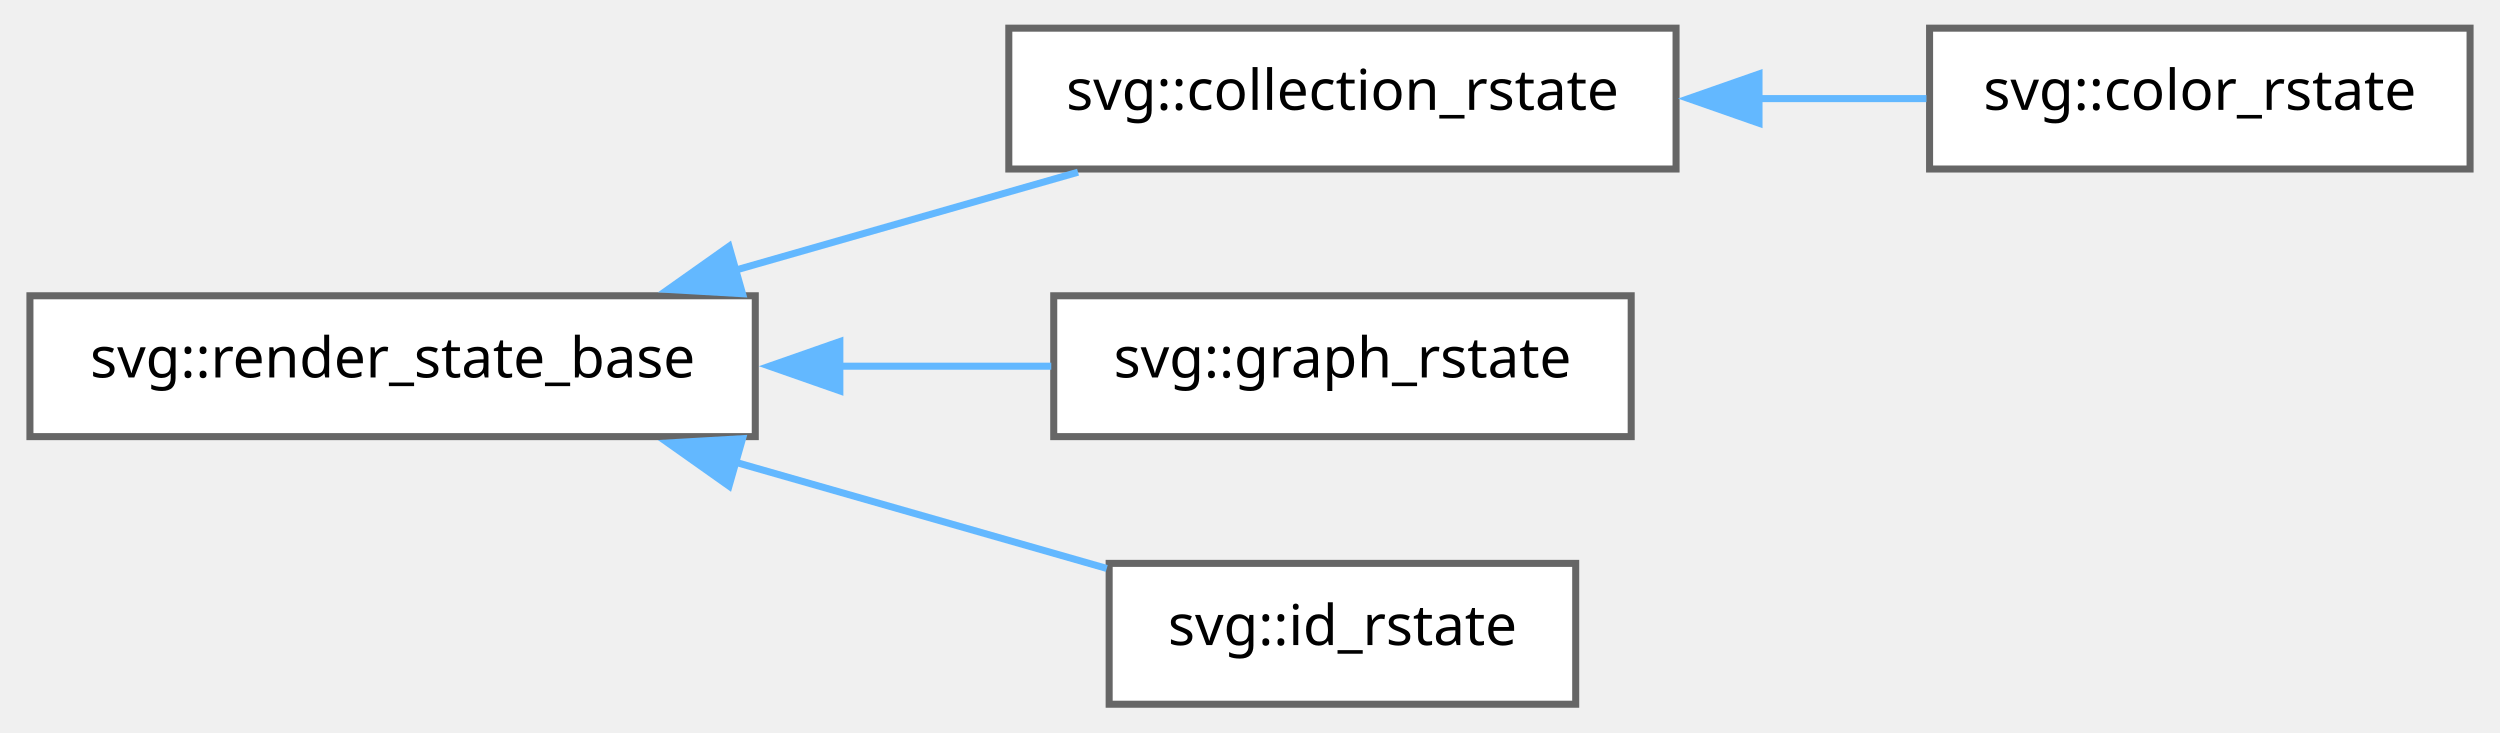
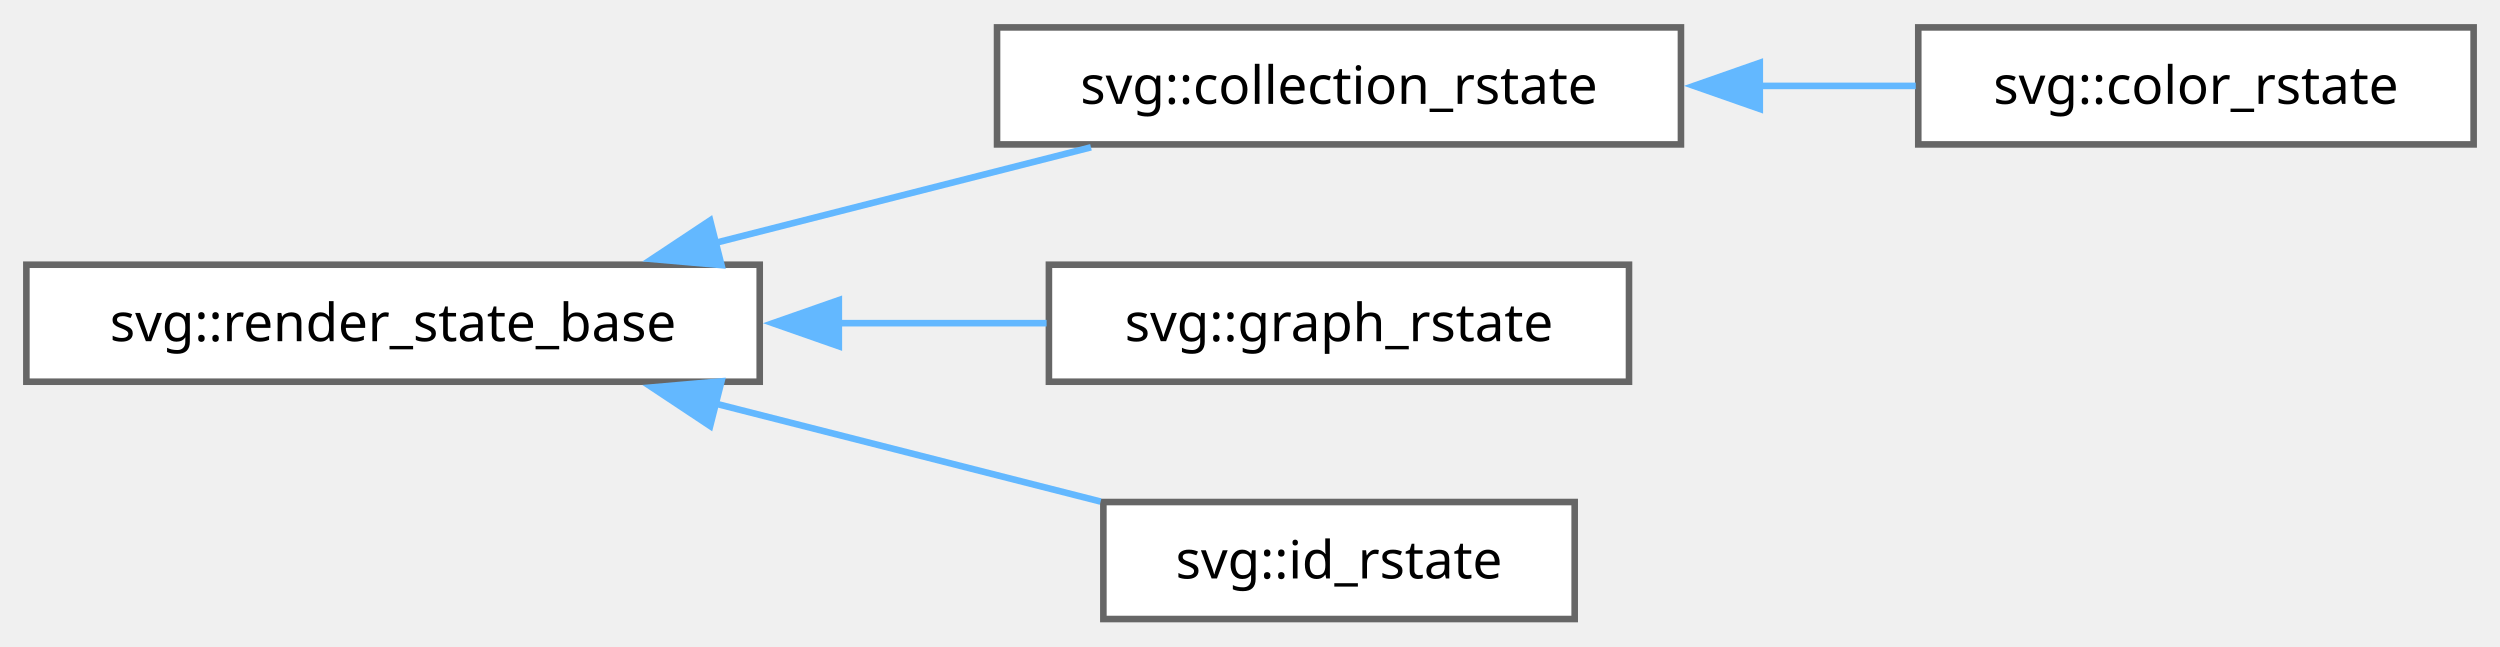
- <svg xmlns="http://www.w3.org/2000/svg" xmlns:xlink="http://www.w3.org/1999/xlink" width="355pt" height="104pt" viewBox="0.00 0.00 354.50 104.00">
-   <g id="graph0" class="graph" transform="scale(1 1) rotate(0) translate(4 100)">
+ <svg xmlns="http://www.w3.org/2000/svg" xmlns:xlink="http://www.w3.org/1999/xlink" width="379pt" height="98pt" viewBox="0.00 0.00 379.25 97.75">
+   <g id="graph0" class="graph" transform="scale(1 1) rotate(0) translate(4 93.75)">
    <g id="Node000000" class="node">
      <g id="a_Node000000">
        <a xlink:href="structsvg_1_1render__state__base.html" target="_top" xlink:title="Settings for glyph, graphic, chart, and collection object render.">
-           <polygon fill="white" stroke="#666666" points="103,-58 0,-58 0,-38 103,-38 103,-58" />
-           <text text-anchor="middle" x="51.5" y="-46.4" font-family="SourceSans" font-size="8.00">svg::render_state_base</text>
+           <polygon fill="white" stroke="#666666" points="111.25,-53.75 0,-53.75 0,-36 111.25,-36 111.25,-53.75" />
+           <text text-anchor="middle" x="55.62" y="-42.15" font-family="SourceSans" font-size="8.00">svg::render_state_base</text>
        </a>
      </g>
    </g>
    <g id="Node000001" class="node">
      <g id="a_Node000001">
        <a xlink:href="structsvg_1_1collection__rstate.html" target="_top" xlink:title="Collection derived states.">
-           <polygon fill="white" stroke="#666666" points="233.75,-96 139,-96 139,-76 233.75,-76 233.75,-96" />
-           <text text-anchor="middle" x="186.38" y="-84.4" font-family="SourceSans" font-size="8.00">svg::collection_rstate</text>
+           <polygon fill="white" stroke="#666666" points="251,-89.75 147.25,-89.75 147.25,-72 251,-72 251,-89.75" />
+           <text text-anchor="middle" x="199.12" y="-78.15" font-family="SourceSans" font-size="8.00">svg::collection_rstate</text>
        </a>
      </g>
    </g>
    <g id="edge25_Node000000_Node000001" class="edge">
      <g id="a_edge25_Node000000_Node000001">
        <a xlink:title=" ">
-           <path fill="none" stroke="#63b8ff" d="M99.98,-61.58C116.05,-66.18 133.74,-71.23 148.83,-75.55" />
-           <polygon fill="#63b8ff" stroke="#63b8ff" points="101.19,-58.29 90.62,-58.9 99.27,-65.02 101.19,-58.29" />
+           <path fill="none" stroke="#63b8ff" d="M104.39,-57.03C123.04,-61.77 144.08,-67.13 161.5,-71.56" />
+           <polygon fill="#63b8ff" stroke="#63b8ff" points="105.45,-53.69 94.9,-54.61 103.73,-60.47 105.45,-53.69" />
        </a>
      </g>
    </g>
    <g id="Node000003" class="node">
      <g id="a_Node000003">
        <a xlink:href="structsvg_1_1graph__rstate.html" target="_top" xlink:title="Per-graph constants, metadata, text.">
-           <polygon fill="white" stroke="#666666" points="227.38,-58 145.38,-58 145.38,-38 227.38,-38 227.38,-58" />
-           <text text-anchor="middle" x="186.38" y="-46.4" font-family="SourceSans" font-size="8.00">svg::graph_rstate</text>
+           <polygon fill="white" stroke="#666666" points="243.12,-53.75 155.12,-53.75 155.12,-36 243.12,-36 243.12,-53.75" />
+           <text text-anchor="middle" x="199.12" y="-42.15" font-family="SourceSans" font-size="8.00">svg::graph_rstate</text>
        </a>
      </g>
    </g>
    <g id="edge27_Node000000_Node000003" class="edge">
      <g id="a_edge27_Node000000_Node000003">
        <a xlink:title=" ">
-           <path fill="none" stroke="#63b8ff" d="M114.94,-48C125.17,-48 135.53,-48 145.03,-48" />
-           <polygon fill="#63b8ff" stroke="#63b8ff" points="115.01,-44.5 105.01,-48 115.01,-51.5 115.01,-44.5" />
+           <path fill="none" stroke="#63b8ff" d="M122.92,-44.88C133.73,-44.88 144.69,-44.88 154.77,-44.88" />
+           <polygon fill="#63b8ff" stroke="#63b8ff" points="123.25,-41.38 113.25,-44.88 123.25,-48.38 123.25,-41.38" />
        </a>
      </g>
    </g>
    <g id="Node000004" class="node">
      <g id="a_Node000004">
        <a xlink:href="structsvg_1_1id__rstate.html" target="_top" xlink:title="Named render state. Datum to take id string and tie it to visual representation.">
-           <polygon fill="white" stroke="#666666" points="219.5,-20 153.25,-20 153.25,0 219.5,0 219.5,-20" />
-           <text text-anchor="middle" x="186.38" y="-8.4" font-family="SourceSans" font-size="8.00">svg::id_rstate</text>
+           <polygon fill="white" stroke="#666666" points="234.88,-17.75 163.38,-17.75 163.38,0 234.88,0 234.88,-17.75" />
+           <text text-anchor="middle" x="199.12" y="-6.15" font-family="SourceSans" font-size="8.00">svg::id_rstate</text>
        </a>
      </g>
    </g>
    <g id="edge28_Node000000_Node000004" class="edge">
      <g id="a_edge28_Node000000_Node000004">
        <a xlink:title=" ">
-           <path fill="none" stroke="#63b8ff" d="M99.81,-34.47C117.4,-29.44 136.95,-23.85 152.91,-19.28" />
-           <polygon fill="#63b8ff" stroke="#63b8ff" points="99.27,-30.98 90.62,-37.1 101.19,-37.71 99.27,-30.98" />
+           <path fill="none" stroke="#63b8ff" d="M104.38,-32.72C123.56,-27.84 145.27,-22.32 162.96,-17.82" />
+           <polygon fill="#63b8ff" stroke="#63b8ff" points="103.73,-29.28 94.9,-35.14 105.45,-36.06 103.73,-29.28" />
        </a>
      </g>
    </g>
    <g id="Node000002" class="node">
      <g id="a_Node000002">
        <a xlink:href="structsvg_1_1color__rstate.html" target="_top" xlink:title="Render settings for collections.">
-           <polygon fill="white" stroke="#666666" points="346.5,-96 269.75,-96 269.75,-76 346.5,-76 346.5,-96" />
-           <text text-anchor="middle" x="308.12" y="-84.4" font-family="SourceSans" font-size="8.00">svg::color_rstate</text>
+           <polygon fill="white" stroke="#666666" points="371.25,-89.75 287,-89.75 287,-72 371.25,-72 371.25,-89.75" />
+           <text text-anchor="middle" x="329.12" y="-78.15" font-family="SourceSans" font-size="8.00">svg::color_rstate</text>
        </a>
      </g>
    </g>
    <g id="edge26_Node000001_Node000002" class="edge">
      <g id="a_edge26_Node000001_Node000002">
        <a xlink:title=" ">
-           <path fill="none" stroke="#63b8ff" d="M245.4,-86C253.53,-86 261.69,-86 269.3,-86" />
-           <polygon fill="#63b8ff" stroke="#63b8ff" points="245.53,-82.5 235.53,-86 245.53,-89.5 245.53,-82.5" />
+           <path fill="none" stroke="#63b8ff" d="M262.8,-80.88C270.89,-80.88 279,-80.88 286.62,-80.88" />
+           <polygon fill="#63b8ff" stroke="#63b8ff" points="262.96,-77.38 252.96,-80.88 262.96,-84.38 262.96,-77.38" />
        </a>
      </g>
    </g>
  </g>
</svg>
